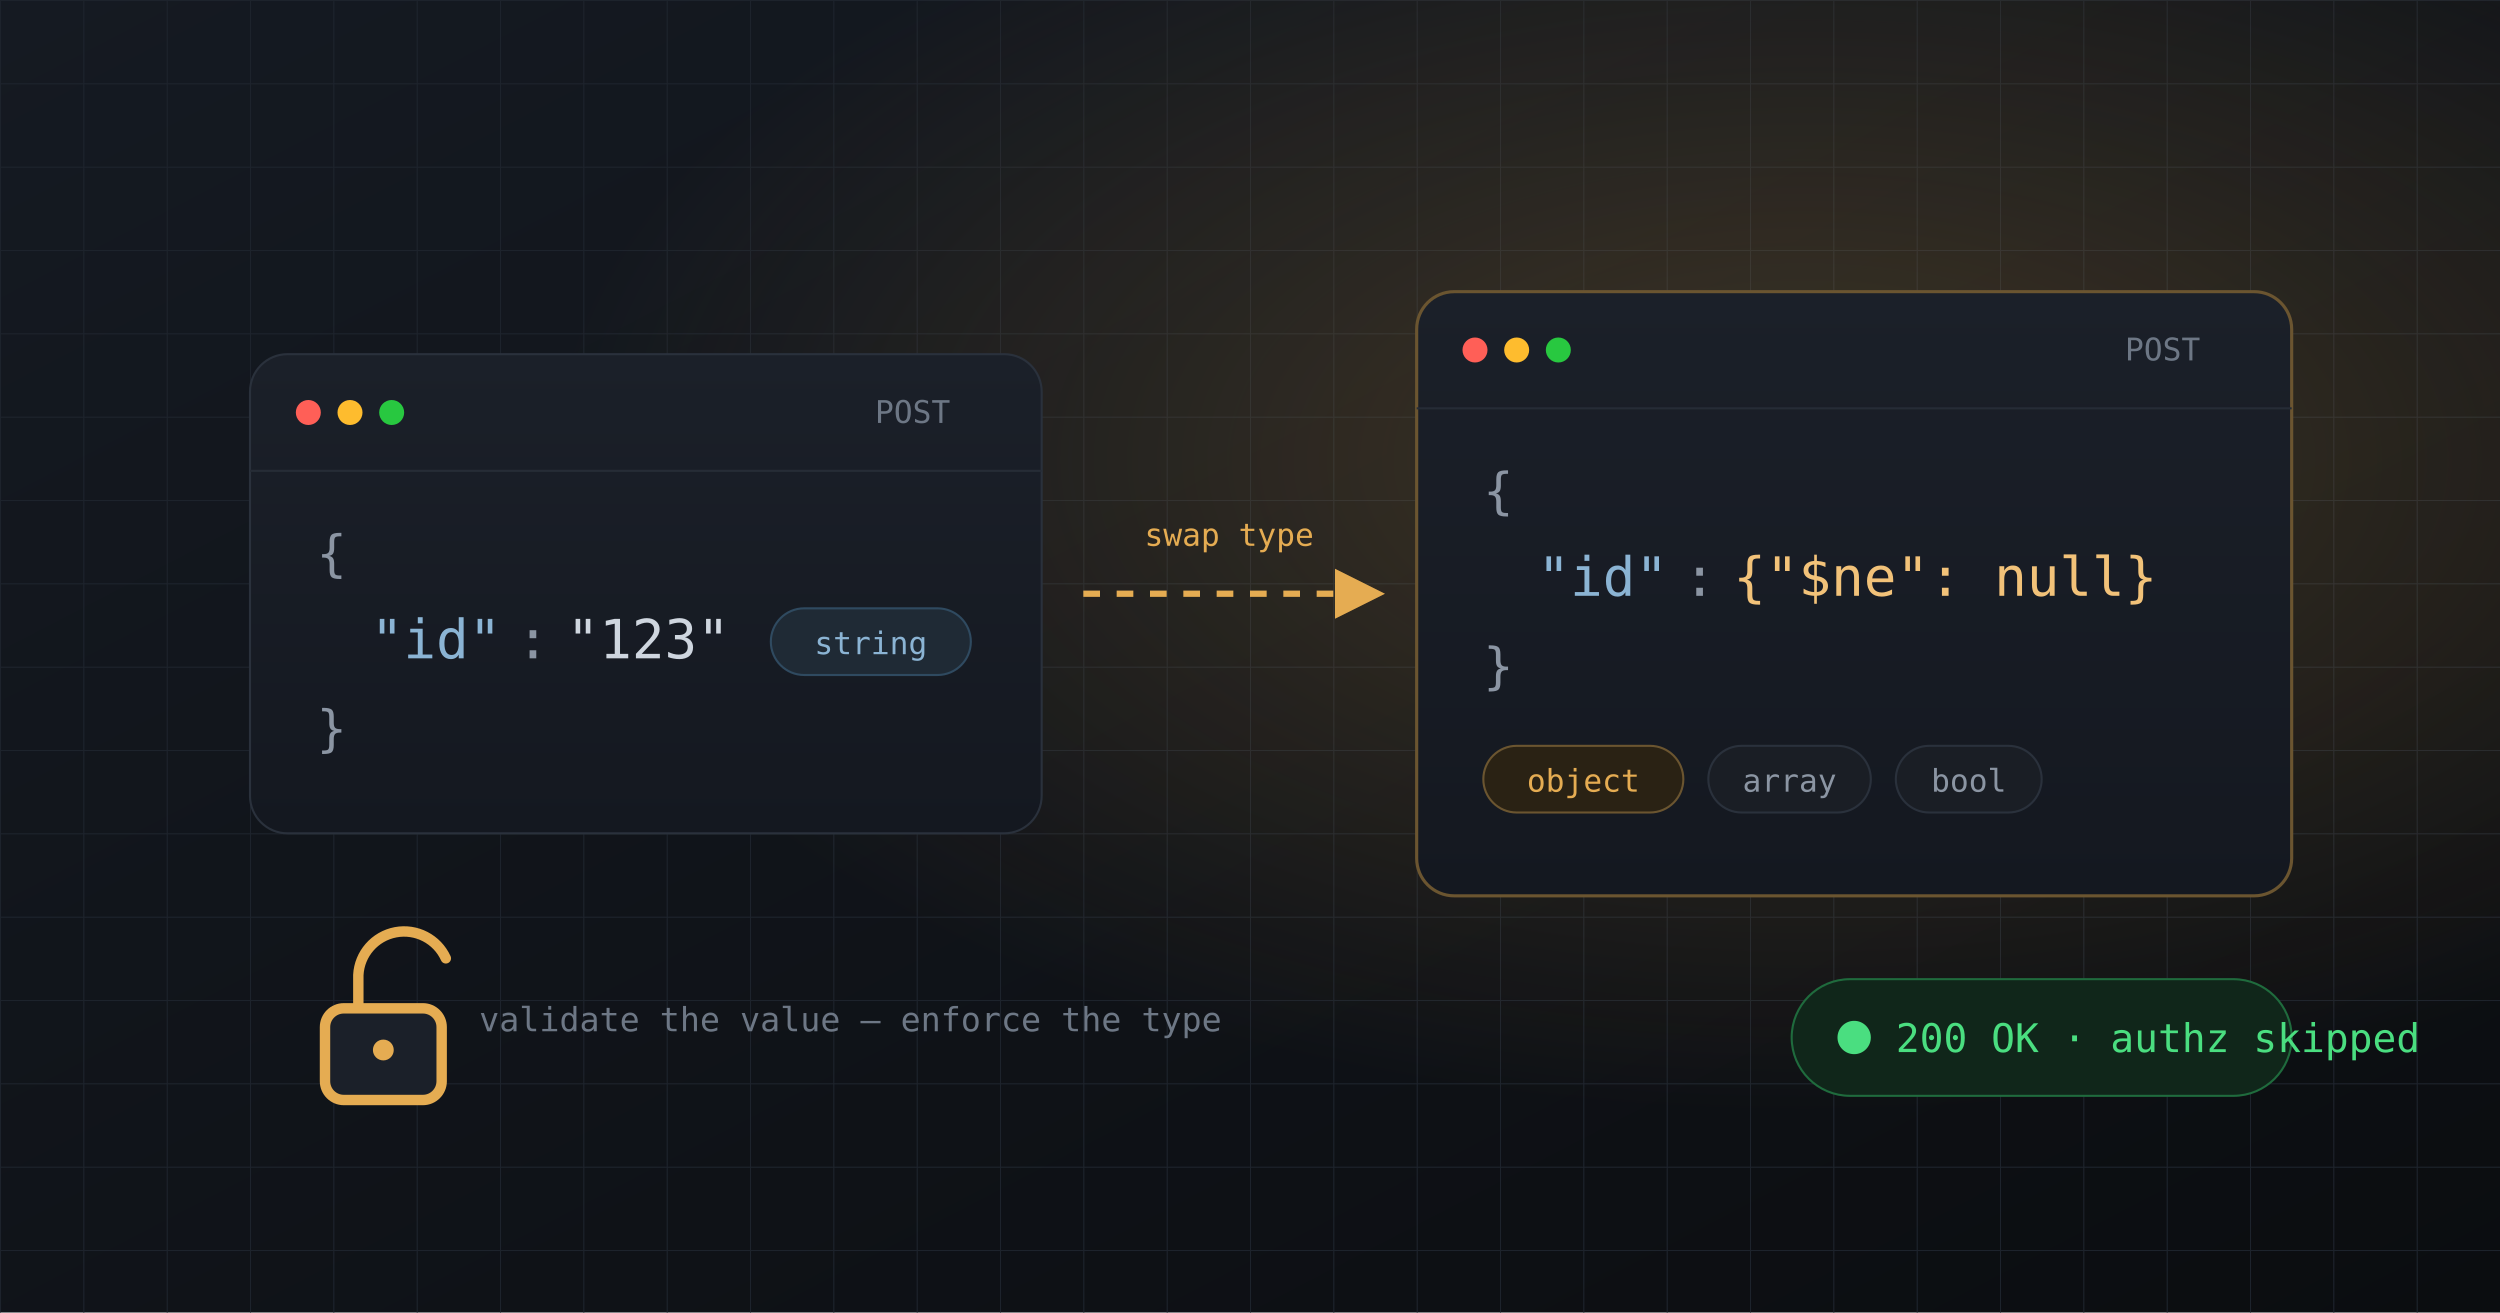
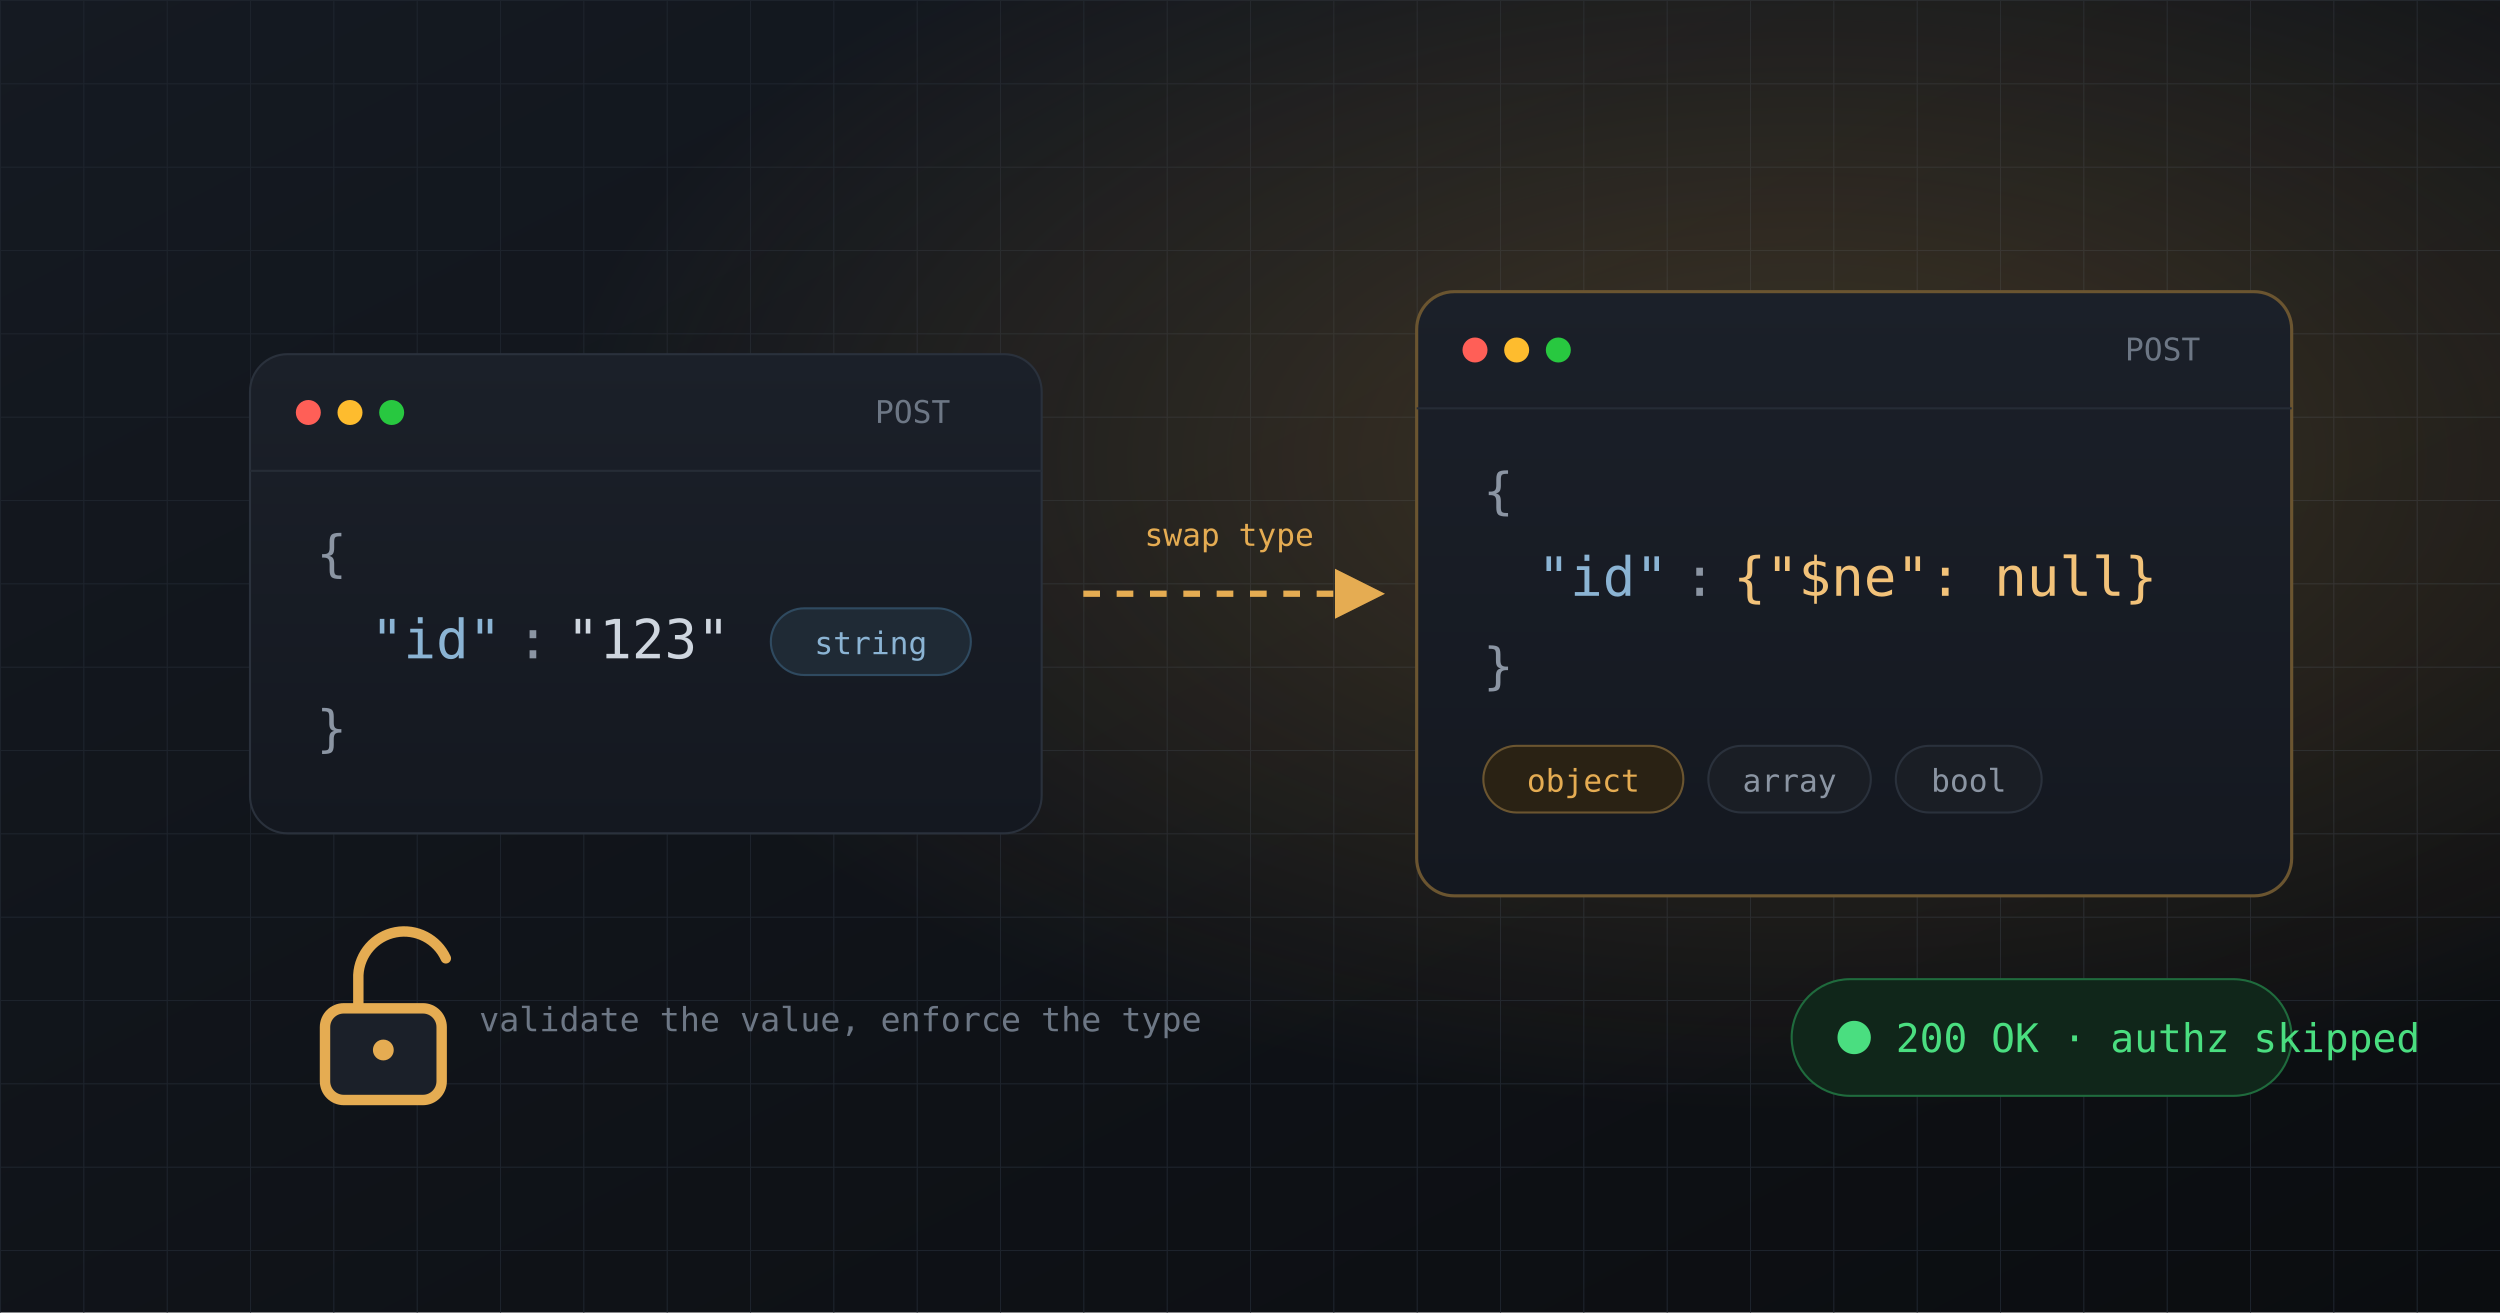
<svg xmlns="http://www.w3.org/2000/svg" viewBox="0 0 1200 630" role="img" aria-labelledby="t">
  <defs>
    <linearGradient id="bg" x1="0" y1="0" x2="1" y2="1">
      <stop offset="0" stop-color="#151a22" />
      <stop offset="1" stop-color="#0b0d10" />
    </linearGradient>
    <pattern id="grid" width="40" height="40" patternUnits="userSpaceOnUse">
      <path d="M40 0H0V40" fill="none" stroke="#1d232c" stroke-width="1" />
    </pattern>
    <radialGradient id="glow" cx="0.72" cy="0.35" r="0.5">
      <stop offset="0" stop-color="#e5ac52" stop-opacity="0.22" />
      <stop offset="1" stop-color="#e5ac52" stop-opacity="0" />
    </radialGradient>
    <linearGradient id="card" x1="0" y1="0" x2="0" y2="1">
      <stop offset="0" stop-color="#1b2029" />
      <stop offset="1" stop-color="#141820" />
    </linearGradient>
    <marker id="arr" viewBox="0 0 10 10" refX="8" refY="5" markerWidth="8" markerHeight="8" orient="auto">
      <path d="M0 0L10 5L0 10z" fill="#e5ac52" />
    </marker>
  </defs>
  <rect width="1200" height="630" fill="url(#bg)" />
  <rect width="1200" height="630" fill="url(#grid)" />
  <rect width="1200" height="630" fill="url(#glow)" />
  <g font-family="ui-monospace, 'JetBrains Mono', Menlo, Consolas, monospace">
    <g transform="translate(120 170)">
      <rect width="380" height="230" rx="18" fill="url(#card)" stroke="#2a313c" />
      <circle cx="28" cy="28" r="6" fill="#ff5f57" />
      <circle cx="48" cy="28" r="6" fill="#febc2e" />
      <circle cx="68" cy="28" r="6" fill="#28c840" />
      <text x="300" y="33" fill="#6d7785" font-size="15">POST</text>
      <line x1="0" y1="56" x2="380" y2="56" stroke="#262c36" />
      <text x="32" y="104" fill="#8b95a3" font-size="24">{</text>
      <text x="58" y="146" fill="#8bb4d4" font-size="26">"id"</text>
      <text x="128" y="146" fill="#8b95a3" font-size="26">:</text>
      <text x="152" y="146" fill="#cfd6df" font-size="26">"123"</text>
      <text x="32" y="188" fill="#8b95a3" font-size="24">}</text>
      <rect x="250" y="122" width="96" height="32" rx="16" fill="#1f2a35" stroke="#2f4a60" />
      <text x="298" y="144" fill="#8bb4d4" font-size="15" text-anchor="middle">string</text>
    </g>
    <path d="M520 285 C 580 285, 600 285, 660 285" fill="none" stroke="#e5ac52" stroke-width="3" stroke-dasharray="8 8" marker-end="url(#arr)" />
    <text x="590" y="262" fill="#e5ac52" font-size="15" text-anchor="middle">swap type</text>
    <g transform="translate(680 140)">
      <rect width="420" height="290" rx="18" fill="url(#card)" stroke="#6b5530" stroke-width="1.5" />
      <circle cx="28" cy="28" r="6" fill="#ff5f57" />
      <circle cx="48" cy="28" r="6" fill="#febc2e" />
      <circle cx="68" cy="28" r="6" fill="#28c840" />
      <text x="340" y="33" fill="#6d7785" font-size="15">POST</text>
      <line x1="0" y1="56" x2="420" y2="56" stroke="#262c36" />
      <text x="32" y="104" fill="#8b95a3" font-size="24">{</text>
      <text x="58" y="146" fill="#8bb4d4" font-size="26">"id"</text>
      <text x="128" y="146" fill="#8b95a3" font-size="26">:</text>
      <text x="152" y="146" fill="#f2c279" font-size="26">{"$ne": null}</text>
      <text x="32" y="188" fill="#8b95a3" font-size="24">}</text>
      <rect x="32" y="218" width="96" height="32" rx="16" fill="#2a2214" stroke="#6b5530" />
      <text x="80" y="240" fill="#e5ac52" font-size="15" text-anchor="middle">object</text>
      <rect x="140" y="218" width="78" height="32" rx="16" fill="#1a1e25" stroke="#2a313c" />
      <text x="179" y="240" fill="#8b95a3" font-size="15" text-anchor="middle">array</text>
      <rect x="230" y="218" width="70" height="32" rx="16" fill="#1a1e25" stroke="#2a313c" />
      <text x="265" y="240" fill="#8b95a3" font-size="15" text-anchor="middle">bool</text>
    </g>
    <g transform="translate(860 470)">
      <rect width="240" height="56" rx="28" fill="#10261a" stroke="#1f6b3d" />
      <circle cx="30" cy="28" r="8" fill="#4ade80" />
      <text x="50" y="35" fill="#4ade80" font-size="19">200 OK · authz skipped</text>
    </g>
    <g transform="translate(150 450)" fill="none" stroke="#e5ac52" stroke-width="5" stroke-linecap="round">
      <path d="M22 34 V18 a22 22 0 0 1 42 -8" />
      <rect x="6" y="34" width="56" height="44" rx="9" fill="#1b2029" />
      <circle cx="34" cy="54" r="5" fill="#e5ac52" stroke="none" />
    </g>
-     <text x="230" y="495" fill="#6d7785" font-size="16">validate the value — enforce the type</text>
+     <text x="230" y="495" fill="#6d7785" font-size="16">validate the value, enforce the type</text>
  </g>
</svg>
